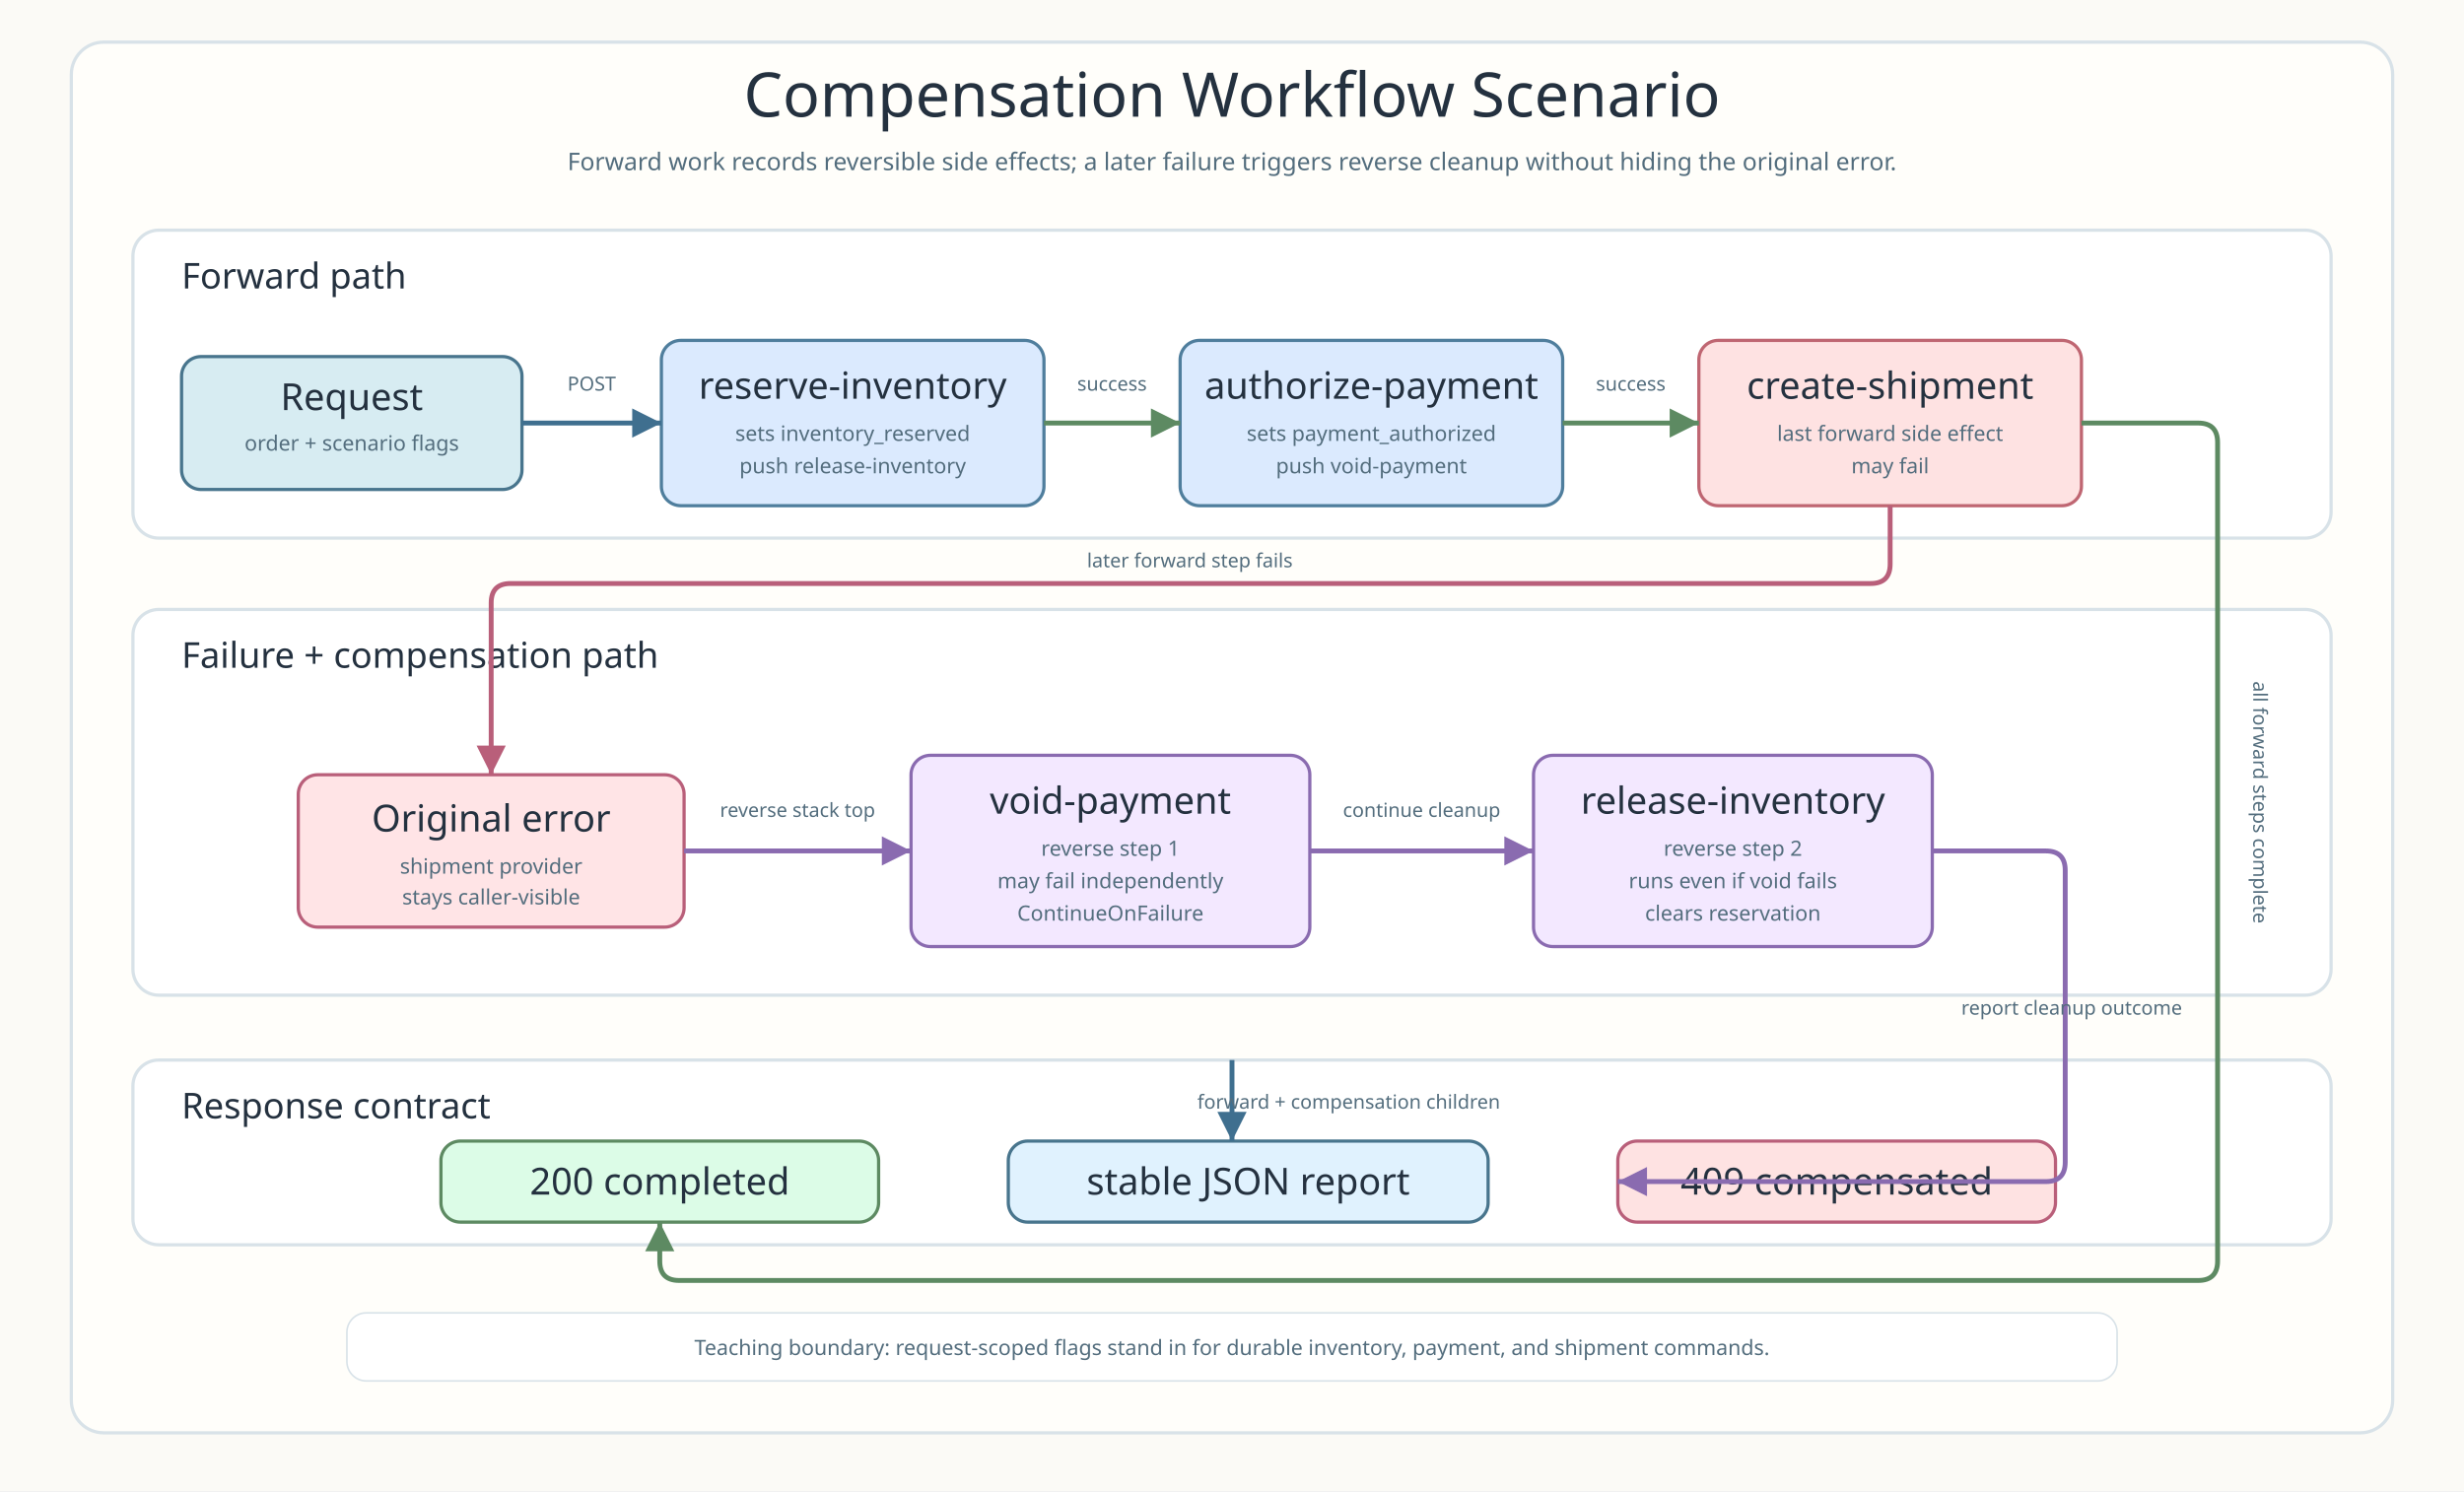
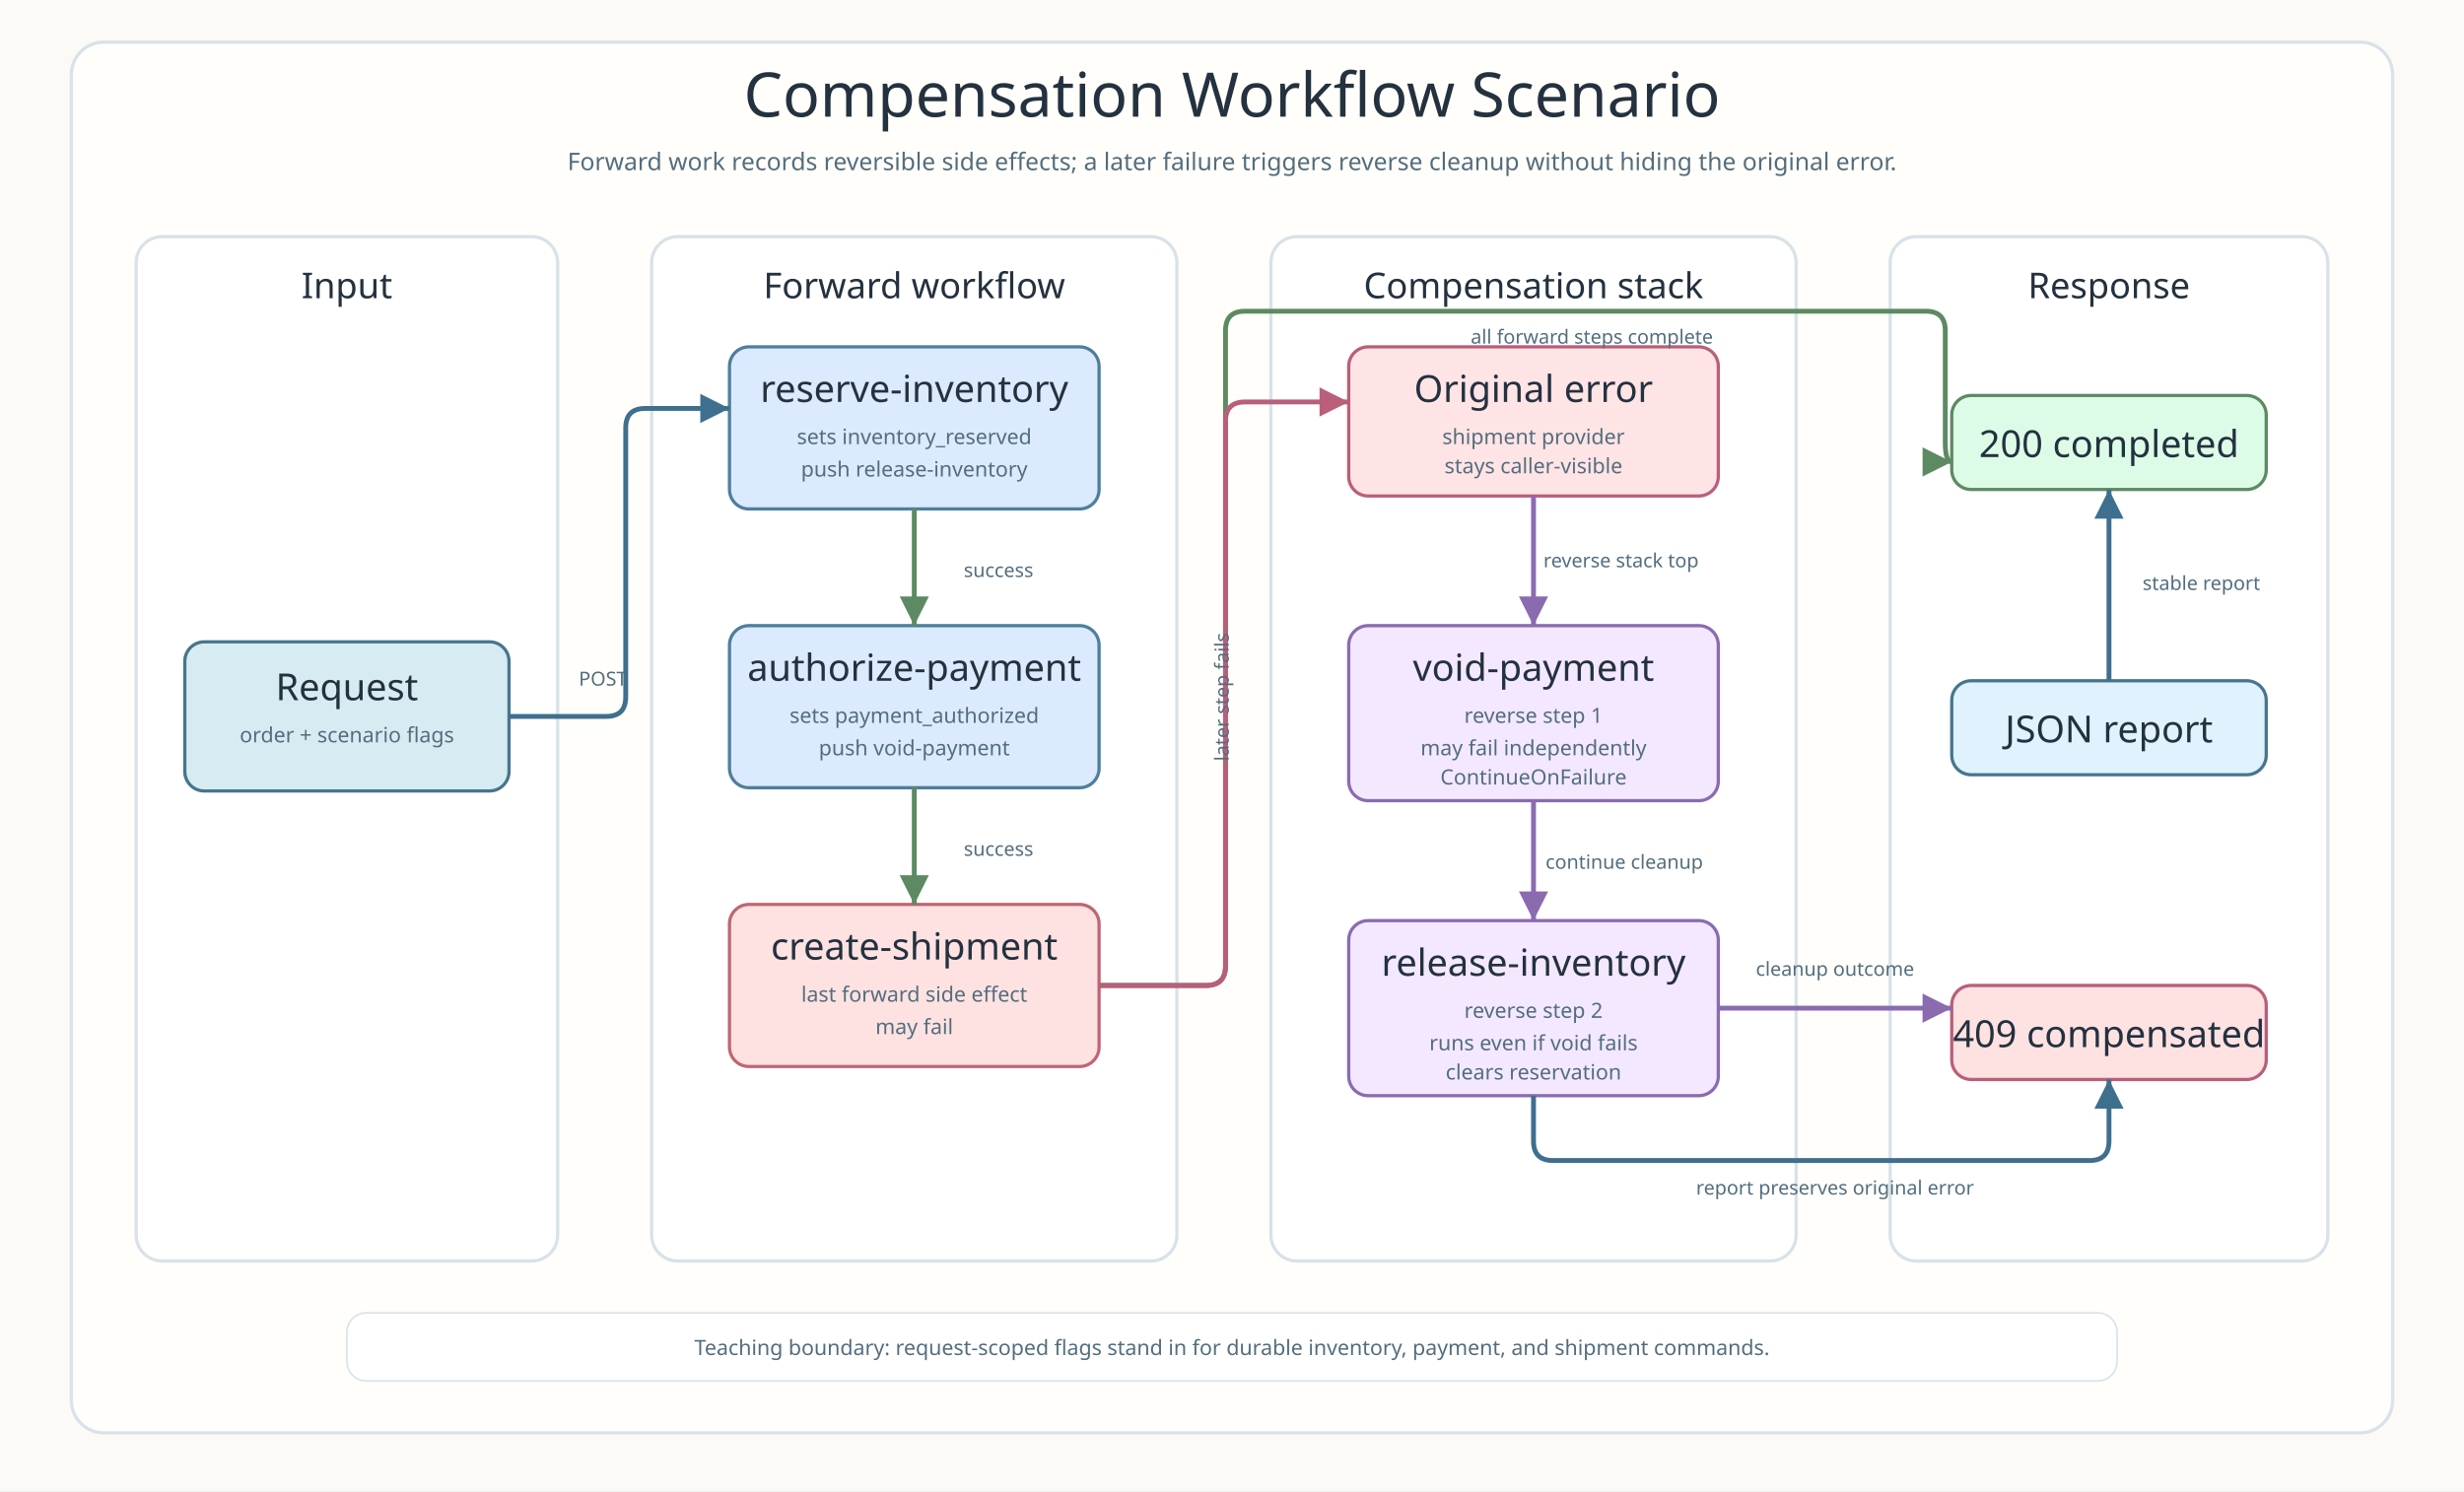
<svg xmlns="http://www.w3.org/2000/svg" width="1520" height="920" viewBox="0 0 1520 920" role="img" aria-labelledby="title desc">
  <defs>
    <marker id="scenario-request" viewBox="0 0 8 8" markerWidth="8" markerHeight="8" refX="7" refY="4" orient="auto">
      <polygon points="1,1 7,4 1,7" fill="#3f6f8f" />
    </marker>
    <marker id="scenario-success" viewBox="0 0 8 8" markerWidth="8" markerHeight="8" refX="7" refY="4" orient="auto">
      <polygon points="1,1 7,4 1,7" fill="#5d8a62" />
    </marker>
    <marker id="scenario-failure" viewBox="0 0 8 8" markerWidth="8" markerHeight="8" refX="7" refY="4" orient="auto">
      <polygon points="1,1 7,4 1,7" fill="#b95f7a" />
    </marker>
    <marker id="scenario-comp" viewBox="0 0 8 8" markerWidth="8" markerHeight="8" refX="7" refY="4" orient="auto">
      <polygon points="1,1 7,4 1,7" fill="#8a6bb0" />
    </marker>
    <style>
      @font-face { font-family: 'Architects Daughter'; src: url('file:///Users/debop/Library/Fonts/ArchitectsDaughter-Regular.ttf') format('truetype'); }
      @font-face { font-family: 'Comic Mono'; src: url('file:///Users/debop/Library/Fonts/ComicMono.ttf') format('truetype'); }
      .title { font-family: 'Architects Daughter'; font-size: 38px; fill: #24313f; }
      .subtitle, .detail, .label, .footer { font-family: 'Comic Mono'; fill: #536d7d; }
      .subtitle { font-size: 15px; }
-       .band-label, .card-title { font-family: 'Architects Daughter'; fill: #24313f; }
-       .band-label { font-size: 22px; }
+       .layer-label, .card-title { font-family: 'Architects Daughter'; fill: #24313f; }
+       .layer-label { font-size: 22px; }
      .card-title { font-size: 23px; }
      .detail { font-size: 13px; }
      .label { font-size: 12px; }
      .footer { font-size: 13px; }
      .frame { fill: #fffefa; stroke: #d8e2e8; stroke-width: 2; rx: 20; }
-       .band { fill: #ffffff; stroke: #d8e2e8; stroke-width: 2; rx: 16; }
+       .layer { fill: #ffffff; stroke: #d8e2e8; stroke-width: 2; rx: 16; }
      .request { fill: none; stroke: #3f6f8f; stroke-width: 3; marker-end: url(#scenario-request); }
      .success { fill: none; stroke: #5d8a62; stroke-width: 3; marker-end: url(#scenario-success); }
      .failure { fill: none; stroke: #b95f7a; stroke-width: 3; marker-end: url(#scenario-failure); }
      .comp { fill: none; stroke: #8a6bb0; stroke-width: 3; marker-end: url(#scenario-comp); }
    </style>
  </defs>
  <rect width="1520" height="920" fill="#fbfaf6" />
  <rect class="frame" x="44" y="26" width="1432" height="858" />
  <text class="title" x="760" y="72" text-anchor="middle">Compensation Workflow Scenario</text>
  <text class="subtitle" x="760" y="105" text-anchor="middle">Forward work records reversible side effects; a later failure triggers reverse cleanup without hiding the original error.</text>
-   <rect class="band" x="82" y="142" width="1356" height="190" />
-   <text class="band-label" x="112" y="178">Forward path</text>
-   <g transform="translate(112 220)">
-     <rect width="210" height="82" rx="12" fill="#d7ecf2" stroke="#48758d" stroke-width="2" />
-     <text class="card-title" x="105" y="33" text-anchor="middle">Request</text>
-     <text class="detail" x="105" y="58" text-anchor="middle">order + scenario flags</text>
+   <rect class="layer" x="84" y="146" width="260" height="632" />
+   <text class="layer-label" x="214" y="184" text-anchor="middle">Input</text>
+   <rect class="layer" x="402" y="146" width="324" height="632" />
+   <text class="layer-label" x="564" y="184" text-anchor="middle">Forward workflow</text>
+   <rect class="layer" x="784" y="146" width="324" height="632" />
+   <text class="layer-label" x="946" y="184" text-anchor="middle">Compensation stack</text>
+   <rect class="layer" x="1166" y="146" width="270" height="632" />
+   <text class="layer-label" x="1301" y="184" text-anchor="middle">Response</text>
+   <g transform="translate(114 396)">
+     <rect width="200" height="92" rx="12" fill="#d7ecf2" stroke="#48758d" stroke-width="2" />
+     <text class="card-title" x="100" y="36" text-anchor="middle">Request</text>
+     <text class="detail" x="100" y="62" text-anchor="middle">order + scenario flags</text>
  </g>
-   <g transform="translate(408 210)">
-     <rect width="236" height="102" rx="12" fill="#dbeafe" stroke="#4f7e9d" stroke-width="2" />
-     <text class="card-title" x="118" y="36" text-anchor="middle">reserve-inventory</text>
-     <text class="detail" x="118" y="62" text-anchor="middle">sets inventory_reserved</text>
-     <text class="detail" x="118" y="82" text-anchor="middle">push release-inventory</text>
+   <g transform="translate(450 214)">
+     <rect width="228" height="100" rx="12" fill="#dbeafe" stroke="#4f7e9d" stroke-width="2" />
+     <text class="card-title" x="114" y="34" text-anchor="middle">reserve-inventory</text>
+     <text class="detail" x="114" y="60" text-anchor="middle">sets inventory_reserved</text>
+     <text class="detail" x="114" y="80" text-anchor="middle">push release-inventory</text>
  </g>
-   <g transform="translate(728 210)">
-     <rect width="236" height="102" rx="12" fill="#dbeafe" stroke="#4f7e9d" stroke-width="2" />
-     <text class="card-title" x="118" y="36" text-anchor="middle">authorize-payment</text>
-     <text class="detail" x="118" y="62" text-anchor="middle">sets payment_authorized</text>
-     <text class="detail" x="118" y="82" text-anchor="middle">push void-payment</text>
+   <g transform="translate(450 386)">
+     <rect width="228" height="100" rx="12" fill="#dbeafe" stroke="#4f7e9d" stroke-width="2" />
+     <text class="card-title" x="114" y="34" text-anchor="middle">authorize-payment</text>
+     <text class="detail" x="114" y="60" text-anchor="middle">sets payment_authorized</text>
+     <text class="detail" x="114" y="80" text-anchor="middle">push void-payment</text>
  </g>
-   <g transform="translate(1048 210)">
-     <rect width="236" height="102" rx="12" fill="#fee2e2" stroke="#bf6672" stroke-width="2" />
-     <text class="card-title" x="118" y="36" text-anchor="middle">create-shipment</text>
-     <text class="detail" x="118" y="62" text-anchor="middle">last forward side effect</text>
-     <text class="detail" x="118" y="82" text-anchor="middle">may fail</text>
+   <g transform="translate(450 558)">
+     <rect width="228" height="100" rx="12" fill="#fee2e2" stroke="#bf6672" stroke-width="2" />
+     <text class="card-title" x="114" y="34" text-anchor="middle">create-shipment</text>
+     <text class="detail" x="114" y="60" text-anchor="middle">last forward side effect</text>
+     <text class="detail" x="114" y="80" text-anchor="middle">may fail</text>
  </g>
-   <rect class="band" x="82" y="376" width="1356" height="238" />
-   <text class="band-label" x="112" y="412">Failure + compensation path</text>
-   <g transform="translate(184 478)">
-     <rect width="238" height="94" rx="12" fill="#ffe4e6" stroke="#b95f7a" stroke-width="2" />
-     <text class="card-title" x="119" y="35" text-anchor="middle">Original error</text>
-     <text class="detail" x="119" y="61" text-anchor="middle">shipment provider</text>
-     <text class="detail" x="119" y="80" text-anchor="middle">stays caller-visible</text>
+   <g transform="translate(832 214)">
+     <rect width="228" height="92" rx="12" fill="#ffe4e6" stroke="#b95f7a" stroke-width="2" />
+     <text class="card-title" x="114" y="34" text-anchor="middle">Original error</text>
+     <text class="detail" x="114" y="60" text-anchor="middle">shipment provider</text>
+     <text class="detail" x="114" y="78" text-anchor="middle">stays caller-visible</text>
  </g>
-   <g transform="translate(562 466)">
-     <rect width="246" height="118" rx="12" fill="#f3e8ff" stroke="#8a6bb0" stroke-width="2" />
-     <text class="card-title" x="123" y="36" text-anchor="middle">void-payment</text>
-     <text class="detail" x="123" y="62" text-anchor="middle">reverse step 1</text>
-     <text class="detail" x="123" y="82" text-anchor="middle">may fail independently</text>
-     <text class="detail" x="123" y="102" text-anchor="middle">ContinueOnFailure</text>
+   <g transform="translate(832 386)">
+     <rect width="228" height="108" rx="12" fill="#f3e8ff" stroke="#8a6bb0" stroke-width="2" />
+     <text class="card-title" x="114" y="34" text-anchor="middle">void-payment</text>
+     <text class="detail" x="114" y="60" text-anchor="middle">reverse step 1</text>
+     <text class="detail" x="114" y="80" text-anchor="middle">may fail independently</text>
+     <text class="detail" x="114" y="98" text-anchor="middle">ContinueOnFailure</text>
  </g>
-   <g transform="translate(946 466)">
-     <rect width="246" height="118" rx="12" fill="#f3e8ff" stroke="#8a6bb0" stroke-width="2" />
-     <text class="card-title" x="123" y="36" text-anchor="middle">release-inventory</text>
-     <text class="detail" x="123" y="62" text-anchor="middle">reverse step 2</text>
-     <text class="detail" x="123" y="82" text-anchor="middle">runs even if void fails</text>
-     <text class="detail" x="123" y="102" text-anchor="middle">clears reservation</text>
+   <g transform="translate(832 568)">
+     <rect width="228" height="108" rx="12" fill="#f3e8ff" stroke="#8a6bb0" stroke-width="2" />
+     <text class="card-title" x="114" y="34" text-anchor="middle">release-inventory</text>
+     <text class="detail" x="114" y="60" text-anchor="middle">reverse step 2</text>
+     <text class="detail" x="114" y="80" text-anchor="middle">runs even if void fails</text>
+     <text class="detail" x="114" y="98" text-anchor="middle">clears reservation</text>
  </g>
-   <rect class="band" x="82" y="654" width="1356" height="114" />
-   <text class="band-label" x="112" y="690">Response contract</text>
-   <g transform="translate(272 704)">
-     <rect width="270" height="50" rx="12" fill="#dcfce7" stroke="#5d8a62" stroke-width="2" />
-     <text class="card-title" x="135" y="33" text-anchor="middle">200 completed</text>
+   <g transform="translate(1204 244)">
+     <rect width="194" height="58" rx="12" fill="#dcfce7" stroke="#5d8a62" stroke-width="2" />
+     <text class="card-title" x="97" y="38" text-anchor="middle">200 completed</text>
  </g>
-   <g transform="translate(622 704)">
-     <rect width="296" height="50" rx="12" fill="#e0f2fe" stroke="#48758d" stroke-width="2" />
-     <text class="card-title" x="148" y="33" text-anchor="middle">stable JSON report</text>
+   <g transform="translate(1204 420)">
+     <rect width="194" height="58" rx="12" fill="#e0f2fe" stroke="#48758d" stroke-width="2" />
+     <text class="card-title" x="97" y="38" text-anchor="middle">JSON report</text>
  </g>
-   <g transform="translate(998 704)">
-     <rect width="270" height="50" rx="12" fill="#fee2e2" stroke="#b95f7a" stroke-width="2" />
-     <text class="card-title" x="135" y="33" text-anchor="middle">409 compensated</text>
+   <g transform="translate(1204 608)">
+     <rect width="194" height="58" rx="12" fill="#fee2e2" stroke="#b95f7a" stroke-width="2" />
+     <text class="card-title" x="97" y="38" text-anchor="middle">409 compensated</text>
  </g>
-   <path class="request" d="M 322 261 L 408 261" />
-   <text class="label" x="365" y="241" text-anchor="middle">POST</text>
-   <path class="success" d="M 644 261 L 728 261" />
-   <text class="label" x="686" y="241" text-anchor="middle">success</text>
-   <path class="success" d="M 964 261 L 1048 261" />
-   <text class="label" x="1006" y="241" text-anchor="middle">success</text>
-   <path class="success" d="M 1284 261 H 1356 Q 1368 261 1368 273 V 778 Q 1368 790 1356 790 H 419 Q 407 790 407 778 V 754" />
-   <text class="label" x="1390" y="495" text-anchor="middle" transform="rotate(90 1390 495)">all forward steps complete</text>
-   <path class="failure" d="M 1166 312 V 348 Q 1166 360 1154 360 H 315 Q 303 360 303 372 V 478" />
-   <text class="label" x="734" y="350" text-anchor="middle">later forward step fails</text>
-   <path class="comp" d="M 422 525 L 562 525" />
-   <text class="label" x="492" y="504" text-anchor="middle">reverse stack top</text>
-   <path class="comp" d="M 808 525 L 946 525" />
-   <text class="label" x="877" y="504" text-anchor="middle">continue cleanup</text>
-   <path class="comp" d="M 1192 525 H 1262 Q 1274 525 1274 537 V 717 Q 1274 729 1262 729 H 998" />
-   <text class="label" x="1278" y="626" text-anchor="middle">report cleanup outcome</text>
-   <path class="request" d="M 760 654 L 760 704" />
-   <text class="label" x="832" y="684" text-anchor="middle">forward + compensation children</text>
+   <path class="request" d="M 314 442 H 374 Q 386 442 386 430 V 264 Q 386 252 398 252 H 450" />
+   <text class="label" x="372" y="423" text-anchor="middle">POST</text>
+   <path class="success" d="M 564 314 V 386" />
+   <text class="label" x="616" y="356" text-anchor="middle">success</text>
+   <path class="success" d="M 564 486 V 558" />
+   <text class="label" x="616" y="528" text-anchor="middle">success</text>
+   <path class="success" d="M 678 608 H 744 Q 756 608 756 596 V 204 Q 756 192 768 192 H 1188 Q 1200 192 1200 204 V 273 Q 1200 285 1204 285" />
+   <text class="label" x="982" y="212" text-anchor="middle">all forward steps complete</text>
+   <path class="failure" d="M 678 608 H 744 Q 756 608 756 596 V 260 Q 756 248 768 248 H 832" />
+   <text class="label" x="758" y="430" text-anchor="middle" transform="rotate(-90 758 430)">later step fails</text>
+   <path class="comp" d="M 946 306 V 386" />
+   <text class="label" x="1000" y="350" text-anchor="middle">reverse stack top</text>
+   <path class="comp" d="M 946 494 V 568" />
+   <text class="label" x="1002" y="536" text-anchor="middle">continue cleanup</text>
+   <path class="comp" d="M 1060 622 H 1204" />
+   <text class="label" x="1132" y="602" text-anchor="middle">cleanup outcome</text>
+   <path class="request" d="M 946 676 V 704 Q 946 716 958 716 H 1289 Q 1301 716 1301 704 V 666" />
+   <text class="label" x="1132" y="737" text-anchor="middle">report preserves original error</text>
+   <path class="request" d="M 1301 420 V 302" />
+   <text class="label" x="1358" y="364" text-anchor="middle">stable report</text>
  <rect x="214" y="810" width="1092" height="42" rx="12" fill="#ffffff" stroke="#d8e2e8" />
  <text class="footer" x="760" y="836" text-anchor="middle">Teaching boundary: request-scoped flags stand in for durable inventory, payment, and shipment commands.</text>
</svg>
